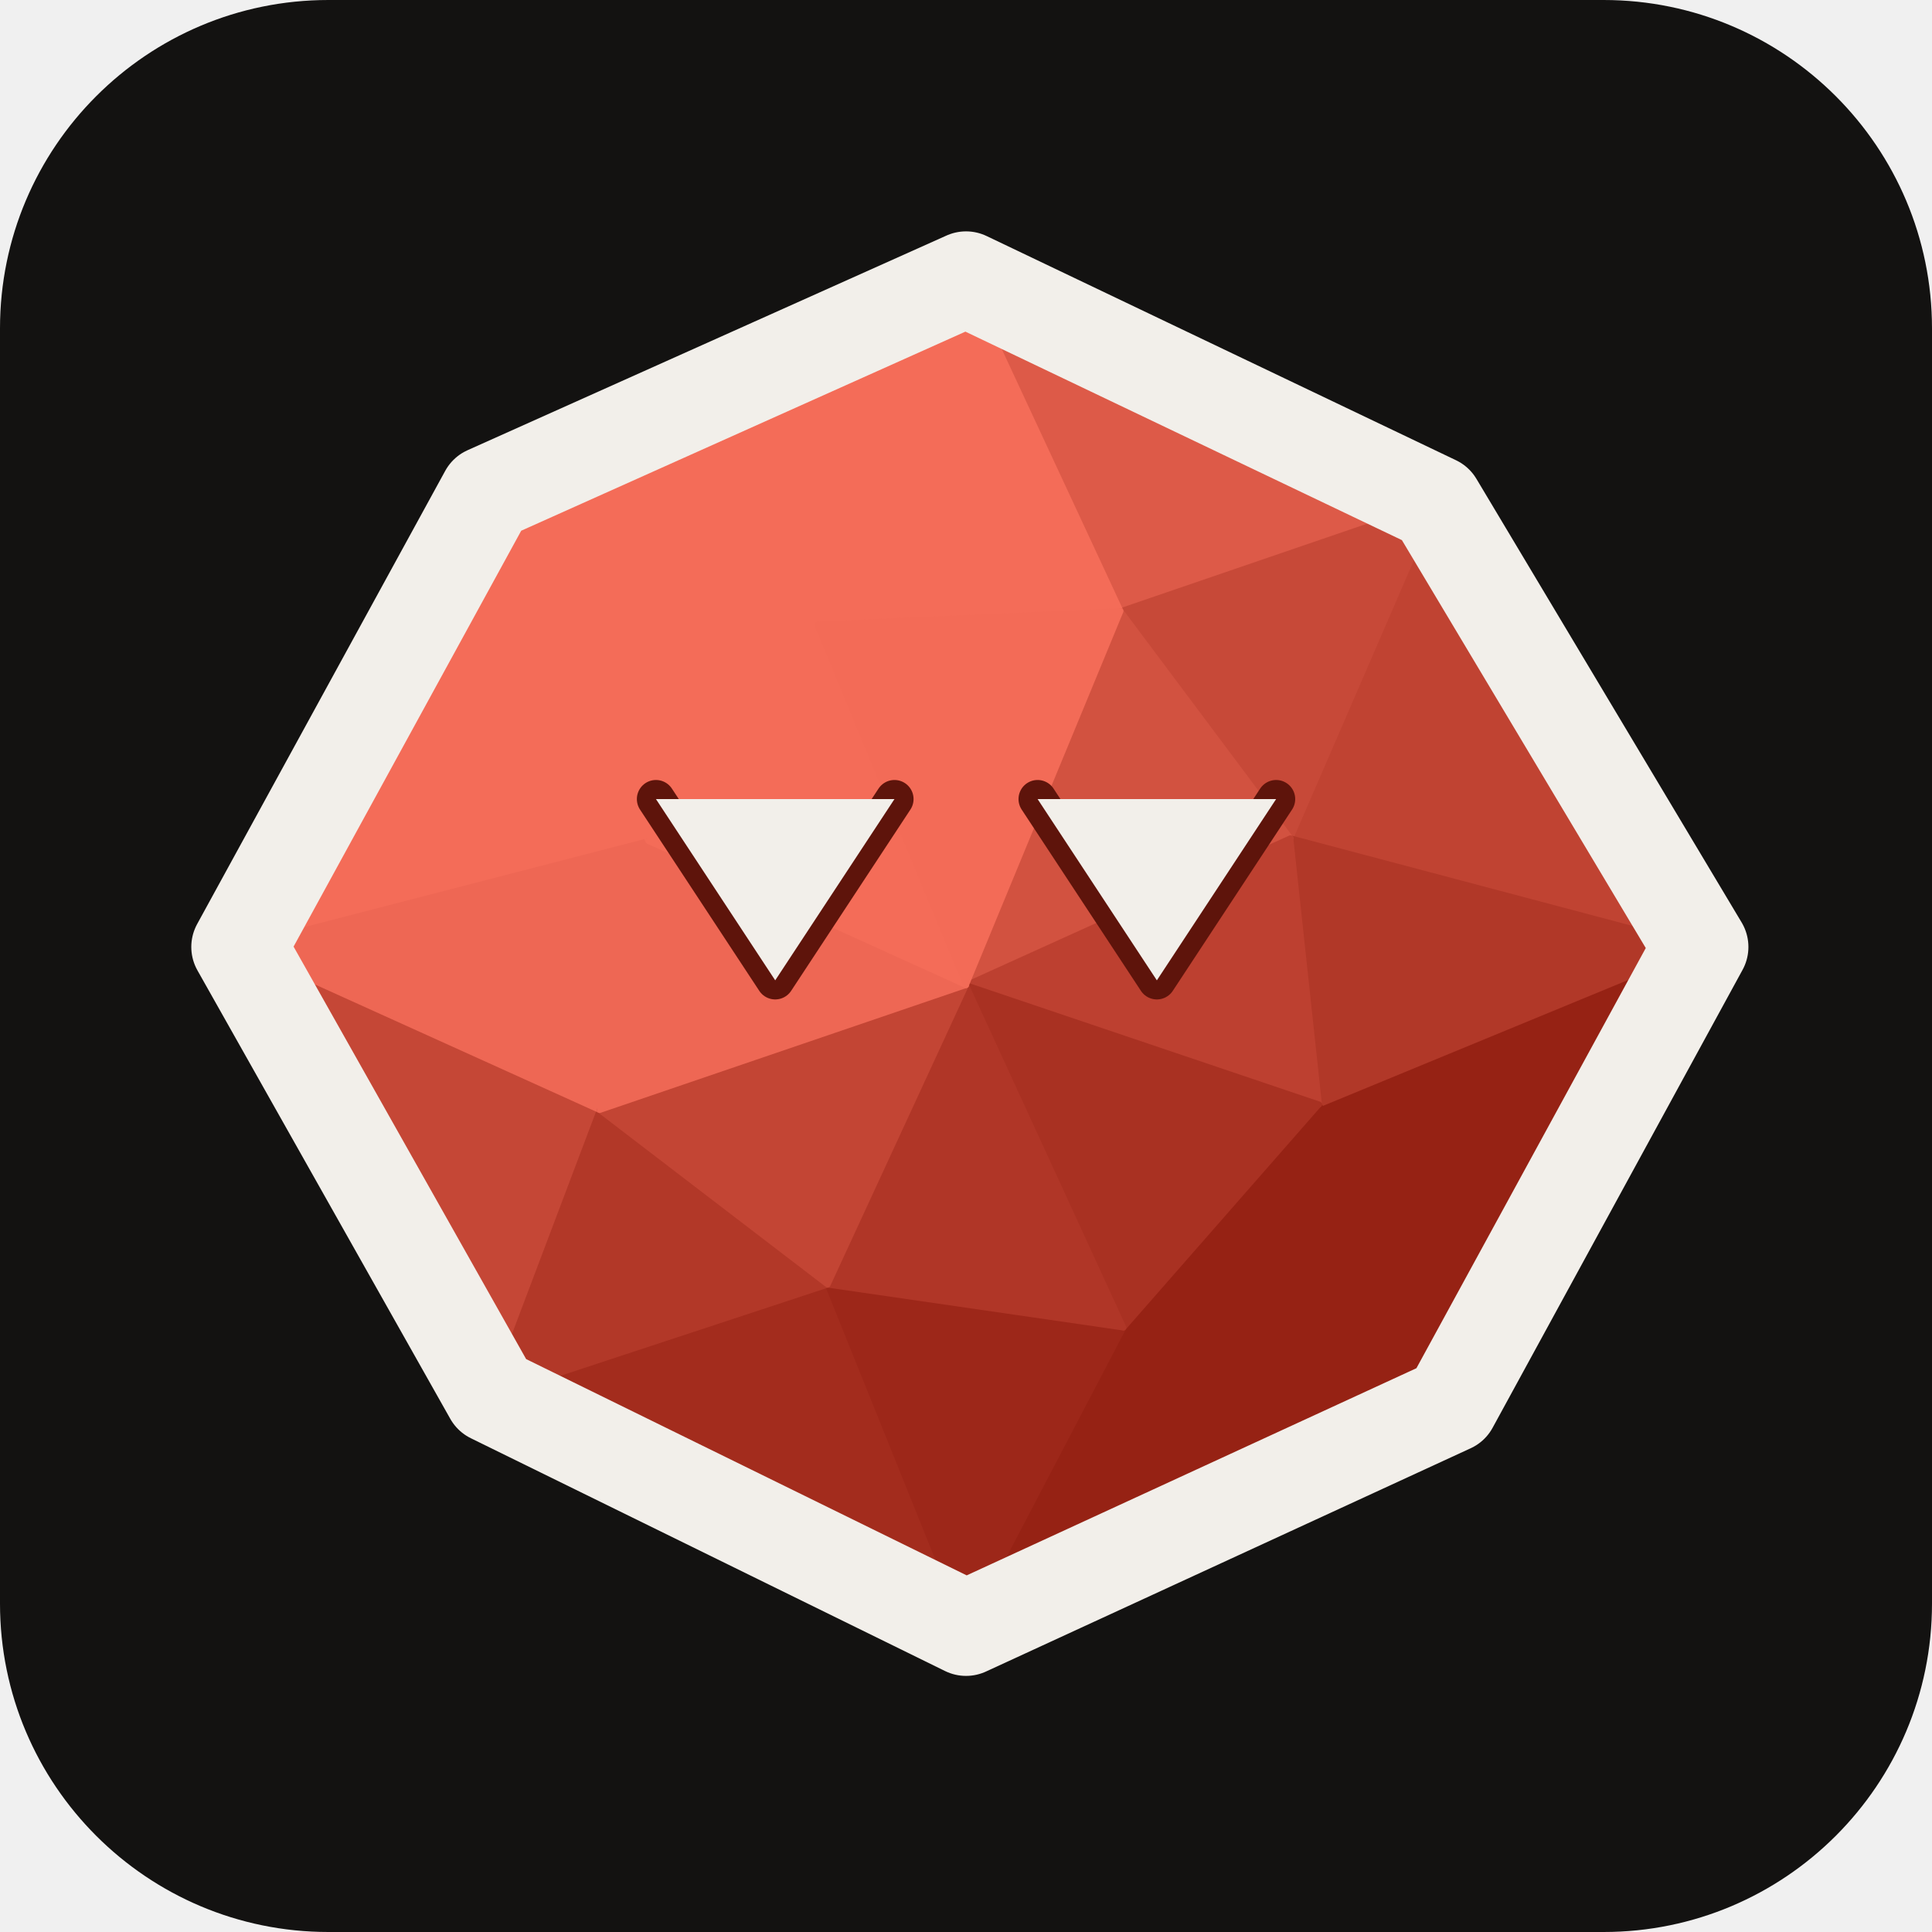
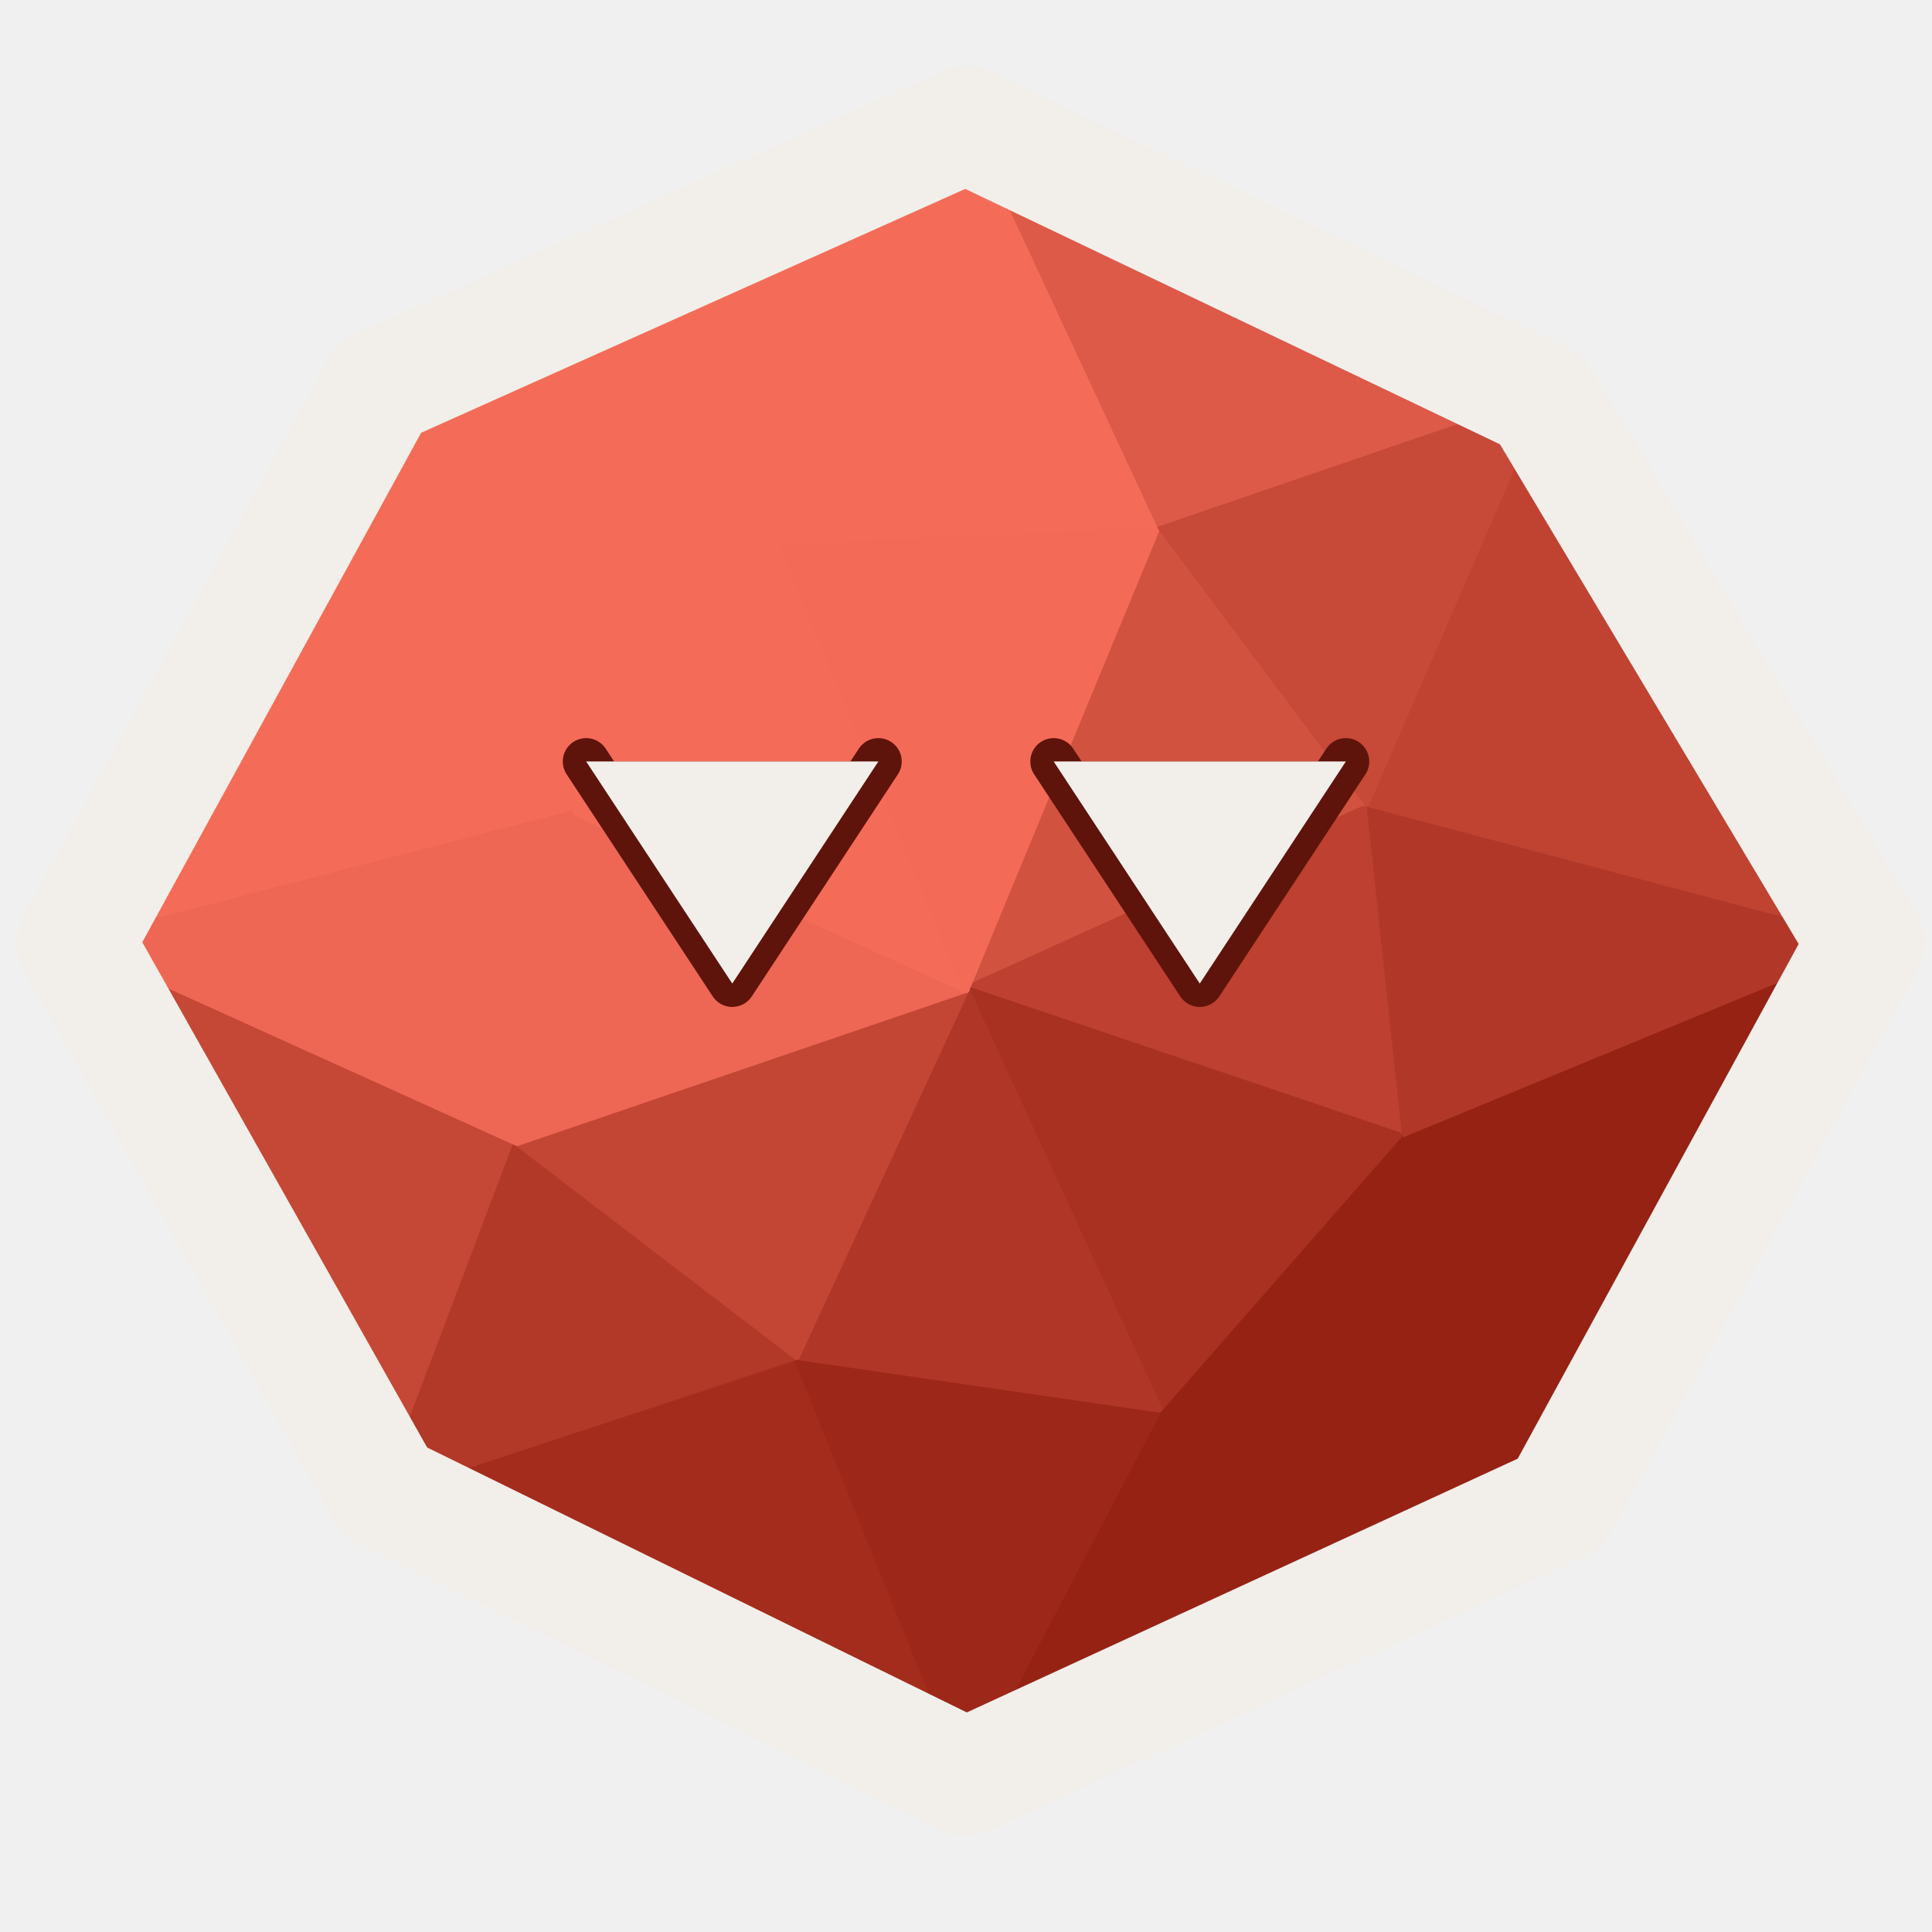
<svg xmlns="http://www.w3.org/2000/svg" viewBox="0 0 200 200" role="img" aria-label="ATA CAD">
-   <rect width="200" height="200" rx="34" fill="#131211" />
-   <g transform="translate(20.00 20.00) scale(0.9877) translate(-19 -23)">
+   <g transform="translate(2.00 2.00) scale(1.2099) translate(-19 -23)">
    <g transform="rotate(0.0 100 106) translate(100 106) scale(1.000) translate(-100 -106)" opacity="1.00">
      <g>
        <polygon stroke-linejoin="round" points="100.0,32.0 149.2,55.5 116.2,66.8" fill="rgb(221,90,72)" stroke="rgb(221,90,72)" stroke-width="0.6" opacity="1.00" />
        <polygon stroke-linejoin="round" points="149.2,55.5 177.0,102.0 134.0,90.6" fill="rgb(192,67,50)" stroke="rgb(192,67,50)" stroke-width="0.6" opacity="1.00" />
        <polygon stroke-linejoin="round" points="177.0,102.0 150.8,150.0 137.0,118.5" fill="rgb(150,34,20)" stroke="rgb(150,34,20)" stroke-width="0.6" opacity="1.00" />
        <polygon stroke-linejoin="round" points="150.8,150.0 100.0,173.4 116.5,141.9" fill="rgb(150,34,20)" stroke="rgb(150,34,20)" stroke-width="0.6" opacity="1.00" />
        <polygon stroke-linejoin="round" points="100.0,173.4 50.3,149.0 85.5,137.4" fill="rgb(163,44,29)" stroke="rgb(163,44,29)" stroke-width="0.6" opacity="1.00" />
        <polygon stroke-linejoin="round" points="50.3,149.0 23.8,102.0 61.6,119.1" fill="rgb(197,71,54)" stroke="rgb(197,71,54)" stroke-width="0.6" opacity="1.00" />
        <polygon stroke-linejoin="round" points="23.8,102.0 49.8,54.5 66.7,90.9" fill="rgb(244,108,88)" stroke="rgb(244,108,88)" stroke-width="0.6" opacity="1.00" />
        <polygon stroke-linejoin="round" points="49.8,54.5 100.0,32.0 84.4,68.2" fill="rgb(244,108,88)" stroke="rgb(244,108,88)" stroke-width="0.6" opacity="1.00" />
        <polygon stroke-linejoin="round" points="149.2,55.5 134.0,90.6 116.2,66.8" fill="rgb(199,73,56)" stroke="rgb(199,73,56)" stroke-width="0.6" opacity="1.00" />
        <polygon stroke-linejoin="round" points="177.0,102.0 137.0,118.5 134.0,90.6" fill="rgb(177,56,40)" stroke="rgb(177,56,40)" stroke-width="0.6" opacity="1.00" />
        <polygon stroke-linejoin="round" points="150.8,150.0 116.5,141.9 137.0,118.5" fill="rgb(150,34,20)" stroke="rgb(150,34,20)" stroke-width="0.6" opacity="1.00" />
        <polygon stroke-linejoin="round" points="100.0,173.4 85.5,137.4 116.5,141.9" fill="rgb(157,39,25)" stroke="rgb(157,39,25)" stroke-width="0.6" opacity="1.00" />
        <polygon stroke-linejoin="round" points="50.3,149.0 61.6,119.1 85.5,137.4" fill="rgb(178,56,40)" stroke="rgb(178,56,40)" stroke-width="0.6" opacity="1.00" />
        <polygon stroke-linejoin="round" points="23.8,102.0 66.7,90.9 61.6,119.1" fill="rgb(238,103,84)" stroke="rgb(238,103,84)" stroke-width="0.6" opacity="1.00" />
        <polygon stroke-linejoin="round" points="49.8,54.5 84.4,68.2 66.7,90.9" fill="rgb(244,108,88)" stroke="rgb(244,108,88)" stroke-width="0.6" opacity="1.00" />
        <polygon stroke-linejoin="round" points="100.0,32.0 116.2,66.8 84.4,68.2" fill="rgb(244,108,88)" stroke="rgb(244,108,88)" stroke-width="0.6" opacity="1.00" />
        <polygon stroke-linejoin="round" points="116.2,66.8 134.0,90.6 100.0,106.0" fill="rgb(210,82,64)" stroke="rgb(210,82,64)" stroke-width="0.6" opacity="1.00" />
        <polygon stroke-linejoin="round" points="134.0,90.6 137.0,118.5 100.0,106.0" fill="rgb(189,64,48)" stroke="rgb(189,64,48)" stroke-width="0.6" opacity="1.00" />
        <polygon stroke-linejoin="round" points="137.0,118.5 116.5,141.9 100.0,106.0" fill="rgb(169,49,34)" stroke="rgb(169,49,34)" stroke-width="0.6" opacity="1.00" />
        <polygon stroke-linejoin="round" points="116.5,141.9 85.5,137.4 100.0,106.0" fill="rgb(176,54,39)" stroke="rgb(176,54,39)" stroke-width="0.6" opacity="1.00" />
        <polygon stroke-linejoin="round" points="85.5,137.4 61.6,119.1 100.0,106.0" fill="rgb(195,69,52)" stroke="rgb(195,69,52)" stroke-width="0.6" opacity="1.00" />
        <polygon stroke-linejoin="round" points="61.6,119.1 66.7,90.9 100.0,106.0" fill="rgb(238,103,84)" stroke="rgb(238,103,84)" stroke-width="0.6" opacity="1.00" />
        <polygon stroke-linejoin="round" points="66.7,90.9 84.4,68.2 100.0,106.0" fill="rgb(244,108,88)" stroke="rgb(244,108,88)" stroke-width="0.6" opacity="1.00" />
        <polygon stroke-linejoin="round" points="84.4,68.2 116.2,66.8 100.0,106.0" fill="rgb(243,107,87)" stroke="rgb(243,107,87)" stroke-width="0.6" opacity="1.00" />
      </g>
      <g>
        <polygon fill-opacity="0.00" points="100.0,32.0 149.2,55.5 116.2,66.8" fill="#FFFFFF" />
        <polygon fill-opacity="0.00" points="149.2,55.5 177.0,102.0 134.0,90.6" fill="#FFFFFF" />
        <polygon fill-opacity="0.00" points="177.0,102.0 150.8,150.0 137.0,118.5" fill="#FFFFFF" />
        <polygon fill-opacity="0.00" points="150.8,150.0 100.0,173.4 116.5,141.9" fill="#FFFFFF" />
        <polygon fill-opacity="0.00" points="100.0,173.4 50.3,149.0 85.5,137.4" fill="#FFFFFF" />
        <polygon fill-opacity="0.00" points="50.3,149.0 23.8,102.0 61.6,119.1" fill="#FFFFFF" />
        <polygon fill-opacity="0.00" points="23.8,102.0 49.8,54.5 66.7,90.9" fill="#FFFFFF" />
        <polygon fill-opacity="0.00" points="49.8,54.5 100.0,32.0 84.4,68.2" fill="#FFFFFF" />
        <polygon fill-opacity="0.00" points="149.2,55.5 134.0,90.6 116.2,66.8" fill="#FFFFFF" />
        <polygon fill-opacity="0.00" points="177.0,102.0 137.0,118.5 134.0,90.6" fill="#FFFFFF" />
        <polygon fill-opacity="0.00" points="150.8,150.0 116.5,141.9 137.0,118.5" fill="#FFFFFF" />
        <polygon fill-opacity="0.00" points="100.0,173.4 85.5,137.4 116.5,141.9" fill="#FFFFFF" />
        <polygon fill-opacity="0.00" points="50.3,149.0 61.6,119.1 85.5,137.4" fill="#FFFFFF" />
        <polygon fill-opacity="0.00" points="23.8,102.0 66.7,90.9 61.6,119.1" fill="#FFFFFF" />
        <polygon fill-opacity="0.00" points="49.8,54.5 84.4,68.2 66.7,90.9" fill="#FFFFFF" />
        <polygon fill-opacity="0.00" points="100.0,32.0 116.2,66.8 84.4,68.2" fill="#FFFFFF" />
        <polygon fill-opacity="0.00" points="116.2,66.8 134.0,90.6 100.0,106.0" fill="#FFFFFF" />
        <polygon fill-opacity="0.00" points="134.0,90.6 137.0,118.5 100.0,106.0" fill="#FFFFFF" />
        <polygon fill-opacity="0.00" points="137.0,118.5 116.5,141.9 100.0,106.0" fill="#FFFFFF" />
        <polygon fill-opacity="0.00" points="116.5,141.9 85.5,137.4 100.0,106.0" fill="#FFFFFF" />
        <polygon fill-opacity="0.00" points="85.5,137.4 61.6,119.1 100.0,106.0" fill="#FFFFFF" />
        <polygon fill-opacity="0.00" points="61.6,119.1 66.7,90.9 100.0,106.0" fill="#FFFFFF" />
        <polygon fill-opacity="0.00" points="66.7,90.9 84.4,68.2 100.0,106.0" fill="#FFFFFF" />
        <polygon fill-opacity="0.00" points="84.4,68.2 116.2,66.8 100.0,106.0" fill="#FFFFFF" />
      </g>
      <g>
        <polygon fill="none" stroke="#FFF1EC" stroke-width="1.6" stroke-linejoin="round" stroke-opacity="0" points="100.0,32.0 149.2,55.5 116.2,66.8" />
        <polygon fill="none" stroke="#FFF1EC" stroke-width="1.6" stroke-linejoin="round" stroke-opacity="0" points="149.2,55.5 177.0,102.0 134.0,90.6" />
        <polygon fill="none" stroke="#FFF1EC" stroke-width="1.6" stroke-linejoin="round" stroke-opacity="0" points="177.0,102.0 150.8,150.0 137.0,118.5" />
        <polygon fill="none" stroke="#FFF1EC" stroke-width="1.6" stroke-linejoin="round" stroke-opacity="0" points="150.8,150.0 100.0,173.4 116.5,141.9" />
        <polygon fill="none" stroke="#FFF1EC" stroke-width="1.6" stroke-linejoin="round" stroke-opacity="0" points="100.0,173.4 50.3,149.0 85.5,137.4" />
        <polygon fill="none" stroke="#FFF1EC" stroke-width="1.6" stroke-linejoin="round" stroke-opacity="0" points="50.3,149.0 23.8,102.0 61.6,119.1" />
        <polygon fill="none" stroke="#FFF1EC" stroke-width="1.6" stroke-linejoin="round" stroke-opacity="0" points="23.8,102.0 49.8,54.5 66.7,90.9" />
        <polygon fill="none" stroke="#FFF1EC" stroke-width="1.6" stroke-linejoin="round" stroke-opacity="0" points="49.8,54.5 100.0,32.0 84.4,68.2" />
        <polygon fill="none" stroke="#FFF1EC" stroke-width="1.6" stroke-linejoin="round" stroke-opacity="0" points="149.2,55.5 134.0,90.6 116.2,66.8" />
        <polygon fill="none" stroke="#FFF1EC" stroke-width="1.6" stroke-linejoin="round" stroke-opacity="0" points="177.0,102.0 137.0,118.5 134.0,90.6" />
        <polygon fill="none" stroke="#FFF1EC" stroke-width="1.6" stroke-linejoin="round" stroke-opacity="0" points="150.8,150.0 116.5,141.9 137.0,118.5" />
        <polygon fill="none" stroke="#FFF1EC" stroke-width="1.6" stroke-linejoin="round" stroke-opacity="0" points="100.0,173.4 85.5,137.4 116.5,141.9" />
        <polygon fill="none" stroke="#FFF1EC" stroke-width="1.6" stroke-linejoin="round" stroke-opacity="0" points="50.3,149.0 61.6,119.1 85.5,137.4" />
        <polygon fill="none" stroke="#FFF1EC" stroke-width="1.6" stroke-linejoin="round" stroke-opacity="0" points="23.8,102.0 66.7,90.9 61.6,119.1" />
        <polygon fill="none" stroke="#FFF1EC" stroke-width="1.6" stroke-linejoin="round" stroke-opacity="0" points="49.8,54.5 84.4,68.2 66.7,90.9" />
        <polygon fill="none" stroke="#FFF1EC" stroke-width="1.6" stroke-linejoin="round" stroke-opacity="0" points="100.0,32.0 116.2,66.8 84.4,68.2" />
        <polygon fill="none" stroke="#FFF1EC" stroke-width="1.6" stroke-linejoin="round" stroke-opacity="0" points="116.2,66.8 134.0,90.6 100.0,106.0" />
        <polygon fill="none" stroke="#FFF1EC" stroke-width="1.6" stroke-linejoin="round" stroke-opacity="0" points="134.0,90.6 137.0,118.5 100.0,106.0" />
        <polygon fill="none" stroke="#FFF1EC" stroke-width="1.6" stroke-linejoin="round" stroke-opacity="0" points="137.0,118.5 116.5,141.9 100.0,106.0" />
        <polygon fill="none" stroke="#FFF1EC" stroke-width="1.6" stroke-linejoin="round" stroke-opacity="0" points="116.5,141.9 85.5,137.4 100.0,106.0" />
        <polygon fill="none" stroke="#FFF1EC" stroke-width="1.6" stroke-linejoin="round" stroke-opacity="0" points="85.5,137.4 61.6,119.1 100.0,106.0" />
        <polygon fill="none" stroke="#FFF1EC" stroke-width="1.6" stroke-linejoin="round" stroke-opacity="0" points="61.6,119.1 66.7,90.9 100.0,106.0" />
        <polygon fill="none" stroke="#FFF1EC" stroke-width="1.6" stroke-linejoin="round" stroke-opacity="0" points="66.7,90.9 84.4,68.2 100.0,106.0" />
        <polygon fill="none" stroke="#FFF1EC" stroke-width="1.6" stroke-linejoin="round" stroke-opacity="0" points="84.4,68.2 116.2,66.8 100.0,106.0" />
      </g>
+       <polygon fill="none" stroke="#F2B544" stroke-width="8" stroke-linejoin="round" opacity="0" />
+       <polygon fill="none" stroke="#F2B544" stroke-width="8" stroke-linejoin="round" opacity="0" />
      <polygon fill="none" stroke="#F2EFEA" stroke-width="10" stroke-linejoin="round" points="100.0,32.0 149.2,55.5 177.0,102.0 150.8,150.0 100.0,173.4 50.3,149.0 23.8,102.0 49.8,54.5" stroke-opacity="1.00" />
      <path fill="#5E140B" stroke="#5E140B" stroke-width="4" stroke-linecap="round" stroke-linejoin="round" d="M67.5 86.5L80.0 105.5L92.5 86.5M107.5 86.5L120.0 105.5L132.5 86.5" />
      <path fill="#F2EFEA" stroke="#F2EFEA" stroke-linecap="round" stroke-linejoin="round" d="M67.5 86.5L80.0 105.5L92.5 86.5" fill-opacity="1.0" stroke-width="0.0" />
      <path fill="#F2EFEA" stroke="#F2EFEA" stroke-linecap="round" stroke-linejoin="round" d="M107.5 86.5L120.0 105.5L132.5 86.5" fill-opacity="1.0" stroke-width="0.0" />
      <path fill="none" stroke="#F2EFEA" stroke-width="4.5" stroke-linecap="round" stroke-linejoin="round" d="" stroke-opacity="0.00" />
    </g>
  </g>
</svg>
